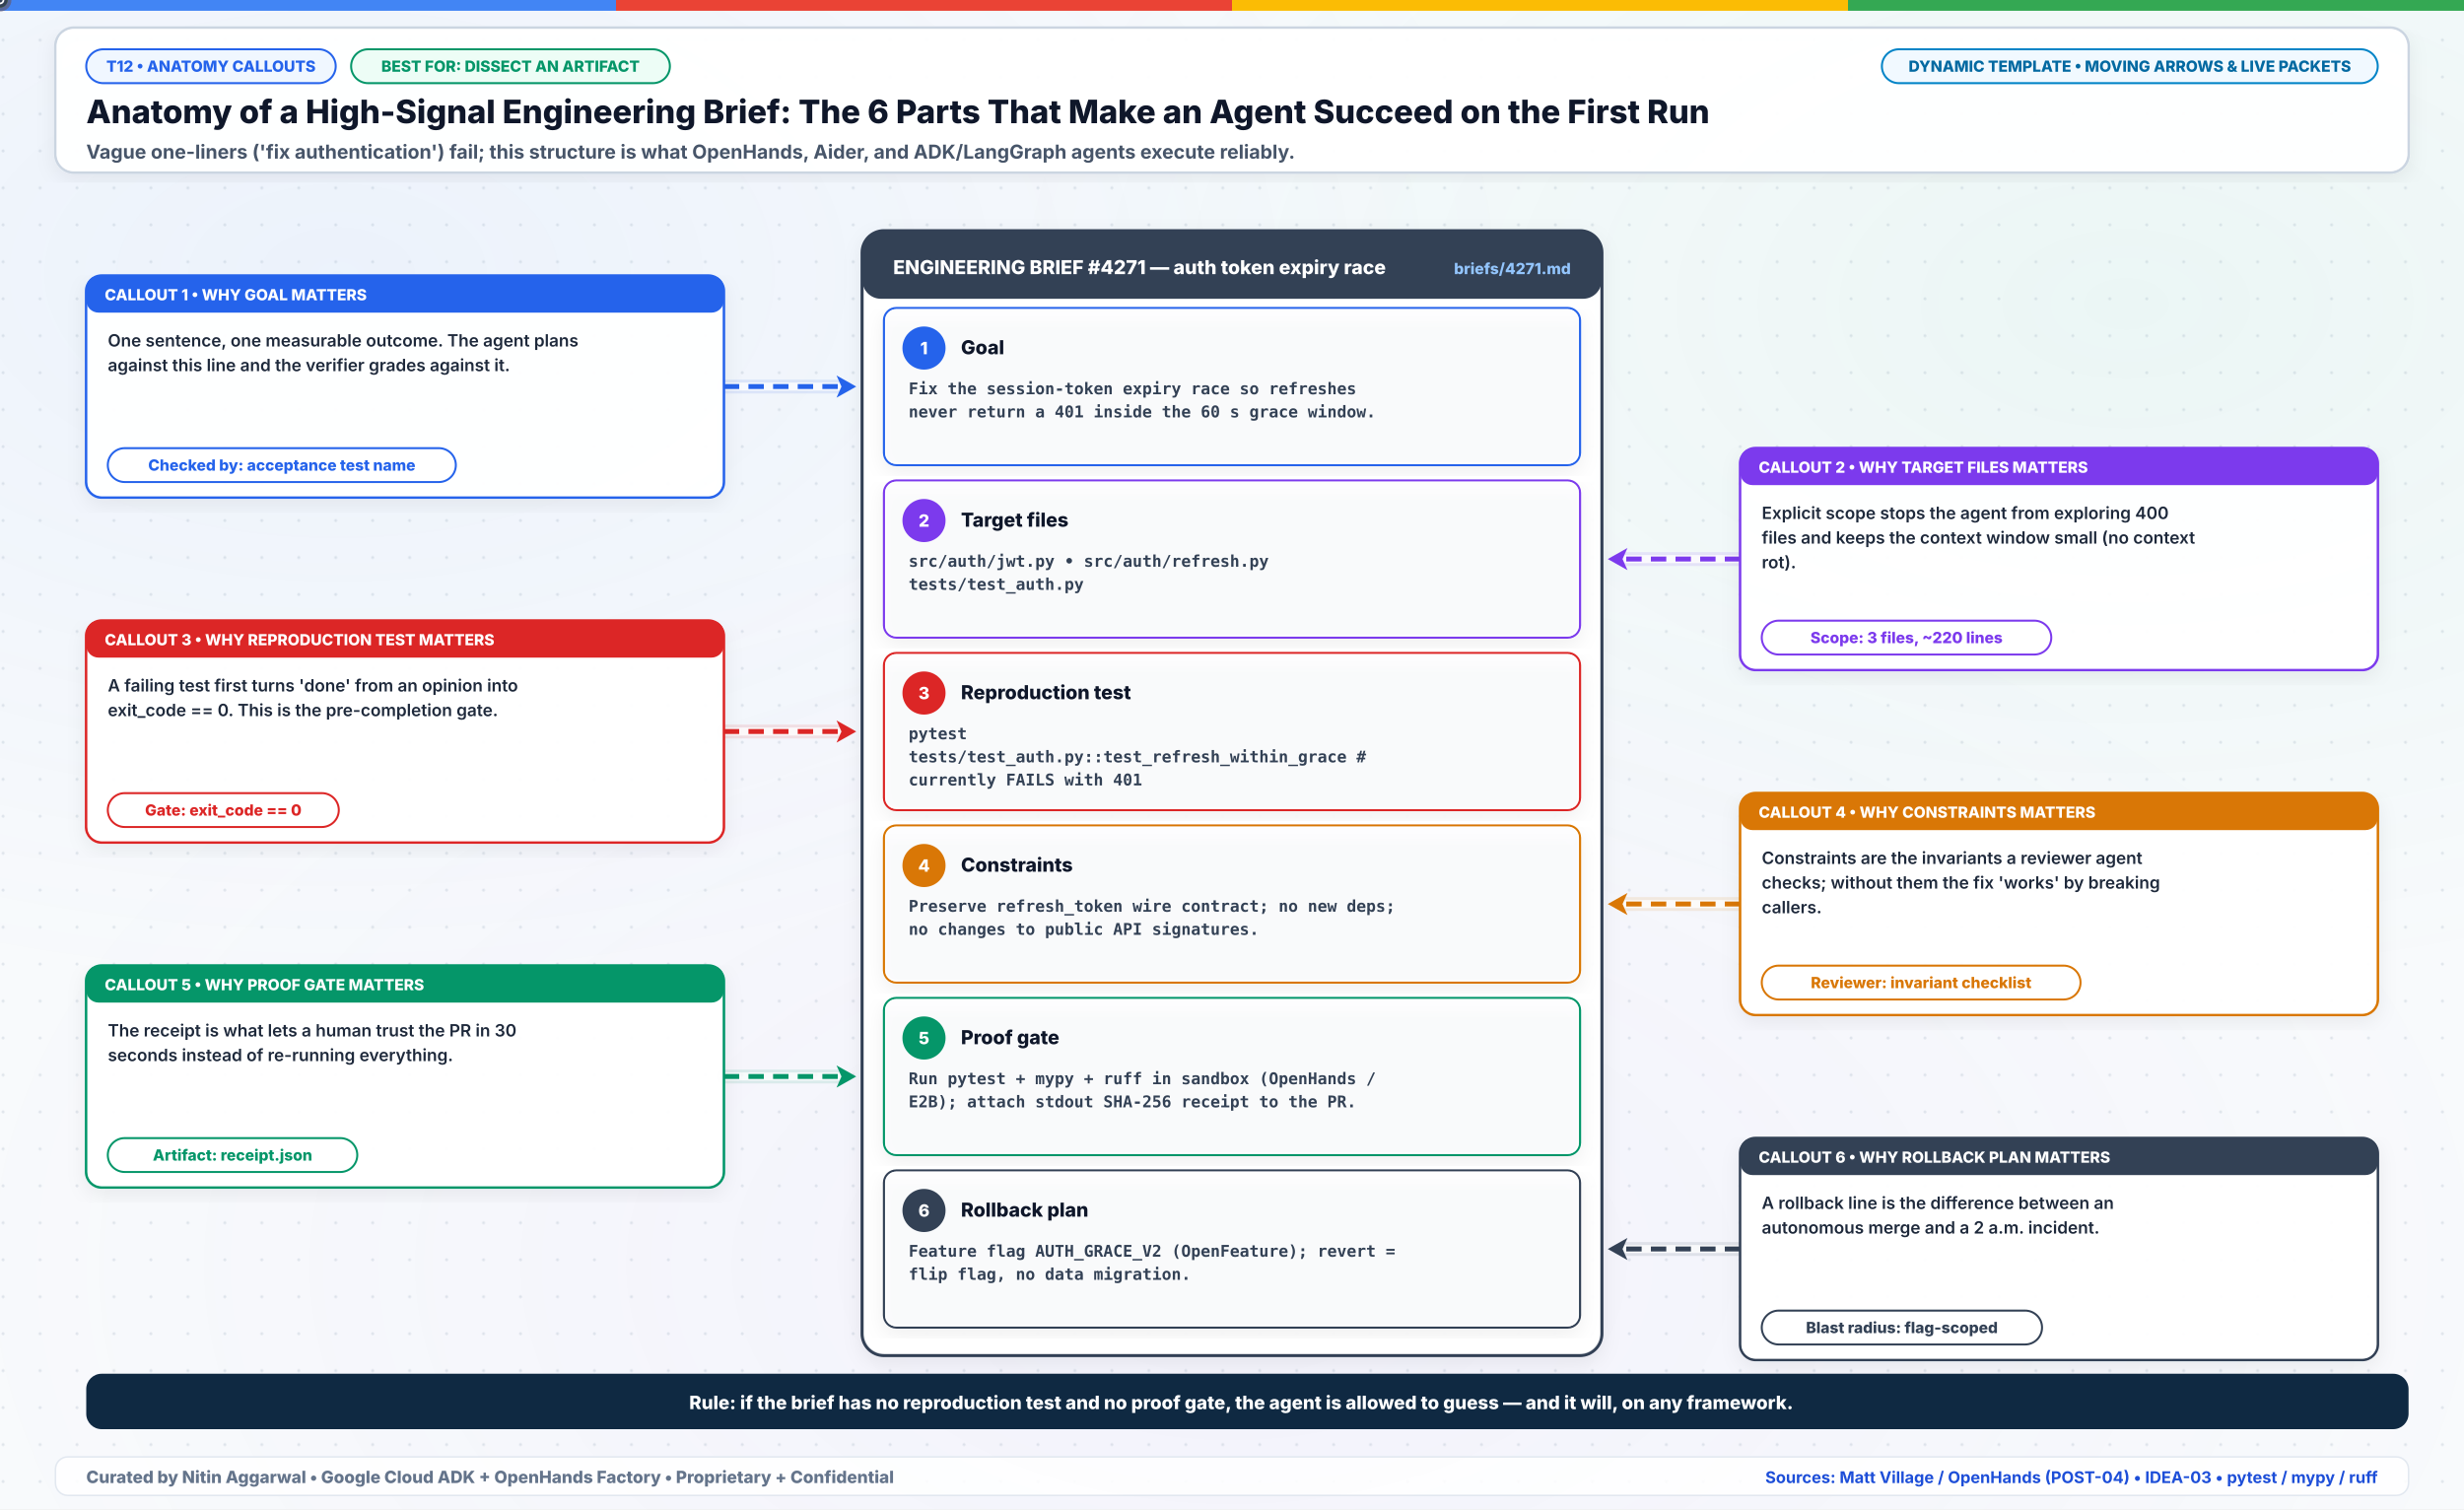
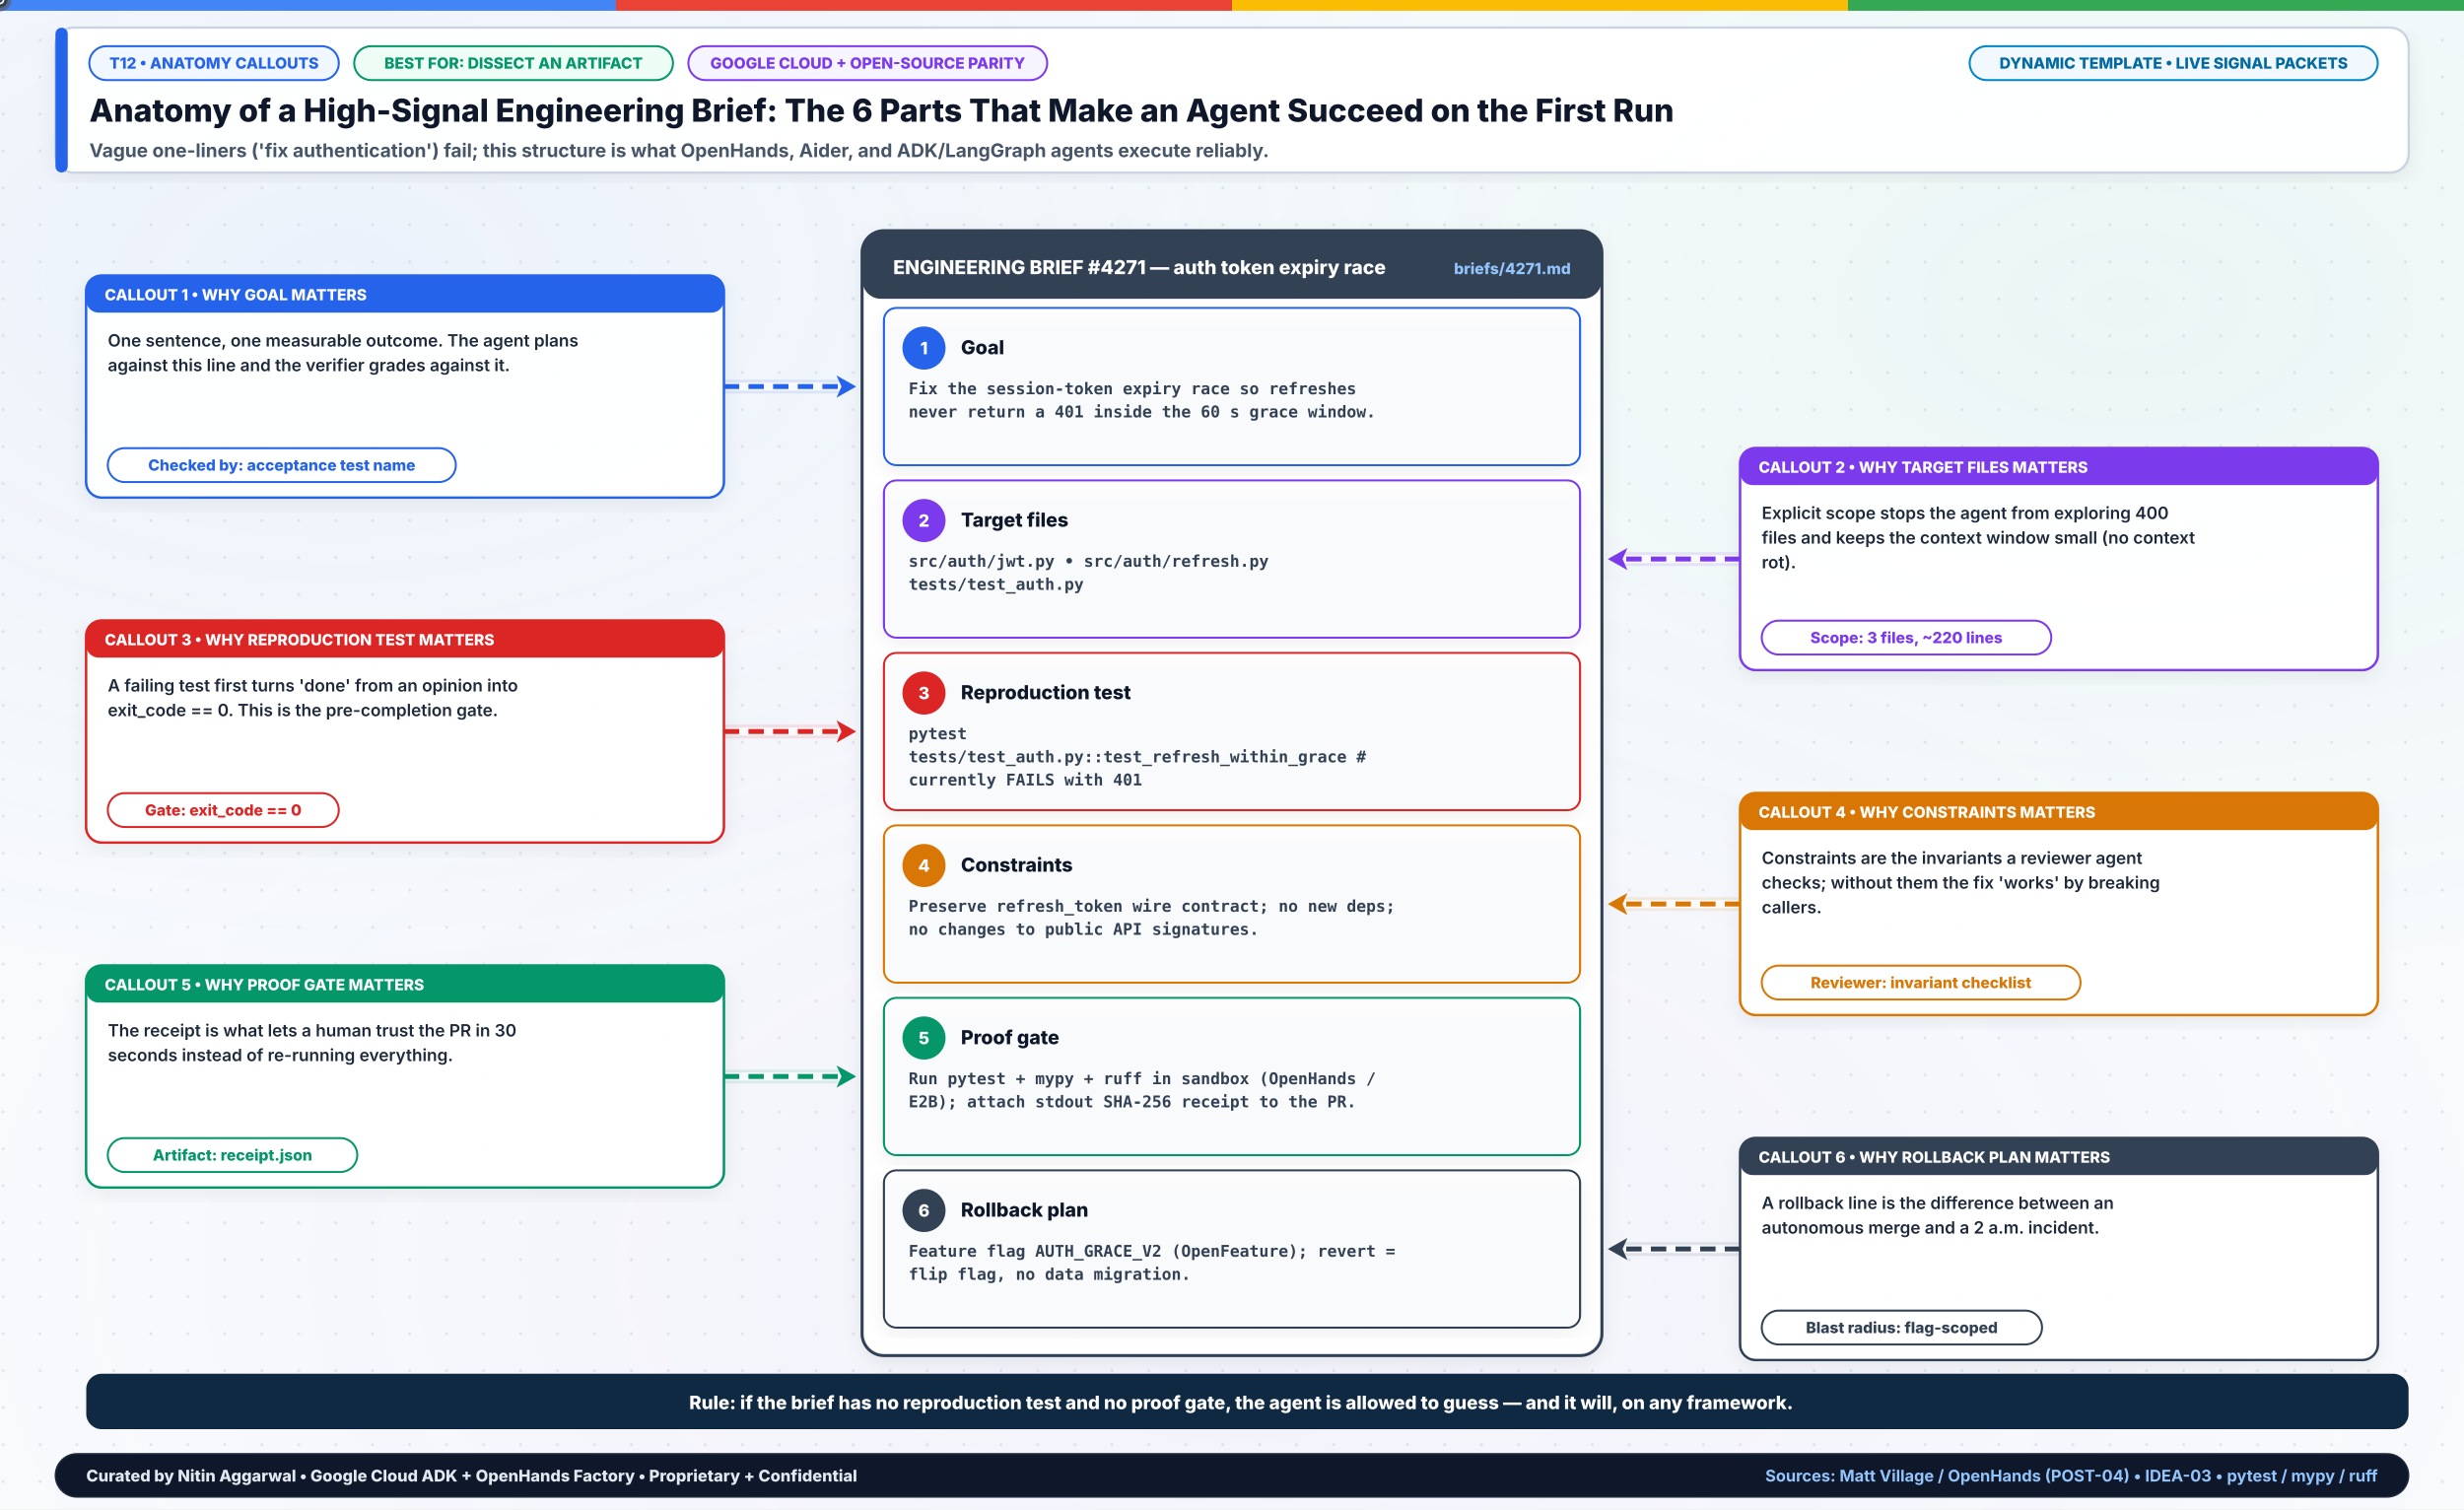
<svg xmlns="http://www.w3.org/2000/svg" viewBox="0 0 1600 980" width="1600" height="980">
  <defs>
    <filter id="shadow" x="-3%" y="-3%" width="106%" height="110%">
      <feDropShadow dx="0" dy="4" stdDeviation="6" flood-color="#0F172A" flood-opacity="0.065" />
    </filter>
    <linearGradient id="glassCardGrad" x1="0" y1="0" x2="0" y2="1">
      <stop offset="0%" stop-color="#FFFFFF" stop-opacity="0.96" />
      <stop offset="100%" stop-color="#F8FAFC" stop-opacity="0.90" />
    </linearGradient>
    <linearGradient id="glassSheen" x1="0" y1="0" x2="0" y2="1">
      <stop offset="0%" stop-color="#FFFFFF" stop-opacity="0.72" />
      <stop offset="100%" stop-color="#FFFFFF" stop-opacity="0.0" />
    </linearGradient>
    <radialGradient id="meshBlue" cx="14%" cy="18%" r="48%">
      <stop offset="0%" stop-color="#4285F4" stop-opacity="0.065" />
      <stop offset="100%" stop-color="#4285F4" stop-opacity="0.0" />
    </radialGradient>
    <radialGradient id="meshEmerald" cx="86%" cy="20%" r="46%">
      <stop offset="0%" stop-color="#10B981" stop-opacity="0.055" />
      <stop offset="100%" stop-color="#10B981" stop-opacity="0.0" />
    </radialGradient>
    <radialGradient id="meshViolet" cx="50%" cy="84%" r="52%">
      <stop offset="0%" stop-color="#8B5CF6" stop-opacity="0.048" />
      <stop offset="100%" stop-color="#8B5CF6" stop-opacity="0.0" />
    </radialGradient>
    <pattern id="archGrid" width="24" height="24" patternUnits="userSpaceOnUse">
      <circle cx="2" cy="2" r="1" fill="#94A3B8" fill-opacity="0.22" />
    </pattern>
    <style>
@keyframes flowDash { from { stroke-dashoffset: 40; } to { stroke-dashoffset: 0; } }
.flow-line { animation: flowDash 1.0s linear infinite; }
@keyframes pulseStroke { 0%,100% { stroke-width: 2.4px; } 50% { stroke-width: 5px; } }
.pulse { animation: pulseStroke 2.2s ease-in-out infinite; }
@keyframes blink { 0%,100% { opacity: 1; } 50% { opacity: 0.35; } }
.blink { animation: blink 1.4s ease-in-out infinite; }
@keyframes growX { from { transform: scaleX(0.02); } to { transform: scaleX(1); } }
.grow-x { transform-box: fill-box; transform-origin: left center; animation: growX 1.5s ease-out 0.2s both; }
@keyframes breathe { 0%,100% { transform: scale(1); } 50% { transform: scale(1.05); } }
.breathe { transform-box: fill-box; transform-origin: center; animation: breathe 2.6s ease-in-out infinite; }
</style>
  </defs>
  <rect x="0.0" y="0.0" width="1600.0" height="980.0" rx="0" fill="#F8FAFC" />
  <rect x="0" y="0" width="1600" height="980" fill="url(#meshBlue)" />
  <rect x="0" y="0" width="1600" height="980" fill="url(#meshEmerald)" />
  <rect x="0" y="0" width="1600" height="980" fill="url(#meshViolet)" />
  <rect x="0" y="0" width="1600" height="980" fill="url(#archGrid)" />
  <rect x="0.0" y="0.0" width="400.0" height="7.0" rx="0" fill="#4285F4" />
  <rect x="400.0" y="0.0" width="400.0" height="7.0" rx="0" fill="#EA4335" />
  <rect x="800.0" y="0.0" width="400.0" height="7.0" rx="0" fill="#FBBC04" />
  <rect x="1200.0" y="0.0" width="400.0" height="7.0" rx="0" fill="#34A853" />
  <rect x="36.0" y="18.0" width="1528.0" height="94.0" rx="12" fill="#FFFFFF" stroke="#CBD5E1" stroke-width="1.8" filter="url(#shadow)" fill-opacity="0.96" />
  <rect x="37.2" y="19.2" width="1525.6" height="91.6" rx="10.8" fill="none" stroke="#FFFFFF" stroke-opacity="0.82" stroke-width="1" />
  <rect x="38.0" y="19.8" width="1524.0" height="11.3" rx="9.8" fill="url(#glassSheen)" pointer-events="none" />
-   <rect x="56.0" y="32.0" width="162" height="22" rx="11.0" fill="#EFF6FF" fill-opacity="0.98" stroke="#2563EB" stroke-width="1.3" />
-   <text x="137.0" y="46.6" font-family="Inter, -apple-system, Helvetica, Arial, sans-serif" font-size="10" font-weight="800" fill="#2563EB" text-anchor="middle">T12 • ANATOMY CALLOUTS</text>
-   <rect x="228.0" y="32.0" width="207" height="22" rx="11.0" fill="#ECFDF5" fill-opacity="0.98" stroke="#059669" stroke-width="1.3" />
-   <text x="331.5" y="46.6" font-family="Inter, -apple-system, Helvetica, Arial, sans-serif" font-size="10" font-weight="800" fill="#059669" text-anchor="middle">BEST FOR: DISSECT AN ARTIFACT</text>
-   <rect x="1222.0" y="32.0" width="322" height="22" rx="11.0" fill="#F0F9FF" fill-opacity="0.98" stroke="#0284C7" stroke-width="1.3" />
-   <text x="1383.0" y="46.6" font-family="Inter, -apple-system, Helvetica, Arial, sans-serif" font-size="10" font-weight="800" fill="#0369A1" text-anchor="middle">DYNAMIC TEMPLATE • MOVING ARROWS &amp; LIVE PACKETS</text>
-   <text x="56.0" y="80.0" font-family="Inter, -apple-system, Helvetica, Arial, sans-serif" font-size="21" font-weight="800" fill="#0F172A" text-anchor="start">Anatomy of a High-Signal Engineering Brief: The 6 Parts That Make an Agent Succeed on the First Run</text>
-   <text x="56.0" y="103.0" font-family="Inter, -apple-system, Helvetica, Arial, sans-serif" font-size="12.5" font-weight="700" fill="#475569" text-anchor="start">Vague one-liners ('fix authentication') fail; this structure is what OpenHands, Aider, and ADK/LangGraph agents execute reliably.</text>
+   <rect x="36.0" y="18.0" width="8.0" height="94.0" rx="4" fill="#2563EB" />
+   <rect x="58.0" y="30.0" width="162" height="22" rx="11.0" fill="#EFF6FF" fill-opacity="0.98" stroke="#2563EB" stroke-width="1.3" />
+   <text x="139.0" y="44.6" font-family="Inter, -apple-system, Helvetica, Arial, sans-serif" font-size="10" font-weight="800" fill="#2563EB" text-anchor="middle">T12 • ANATOMY CALLOUTS</text>
+   <rect x="230.0" y="30.0" width="207" height="22" rx="11.0" fill="#ECFDF5" fill-opacity="0.98" stroke="#059669" stroke-width="1.3" />
+   <text x="333.5" y="44.6" font-family="Inter, -apple-system, Helvetica, Arial, sans-serif" font-size="10" font-weight="800" fill="#059669" text-anchor="middle">BEST FOR: DISSECT AN ARTIFACT</text>
+   <rect x="447.0" y="30.0" width="233" height="22" rx="11.0" fill="#F5F3FF" fill-opacity="0.98" stroke="#7C3AED" stroke-width="1.3" />
+   <text x="563.5" y="44.6" font-family="Inter, -apple-system, Helvetica, Arial, sans-serif" font-size="10" font-weight="800" fill="#7C3AED" text-anchor="middle">GOOGLE CLOUD + OPEN-SOURCE PARITY</text>
+   <rect x="1279.0" y="30.0" width="265" height="22" rx="11.0" fill="#F0F9FF" fill-opacity="0.98" stroke="#0284C7" stroke-width="1.3" />
+   <text x="1411.5" y="44.6" font-family="Inter, -apple-system, Helvetica, Arial, sans-serif" font-size="10" font-weight="800" fill="#0369A1" text-anchor="middle">DYNAMIC TEMPLATE • LIVE SIGNAL PACKETS</text>
+   <text x="58.0" y="79.0" font-family="Inter, -apple-system, Helvetica, Arial, sans-serif" font-size="20.5" font-weight="800" fill="#0F172A" text-anchor="start">Anatomy of a High-Signal Engineering Brief: The 6 Parts That Make an Agent Succeed on the First Run</text>
+   <text x="58.0" y="102.0" font-family="Inter, -apple-system, Helvetica, Arial, sans-serif" font-size="12.2" font-weight="700" fill="#475569" text-anchor="start">Vague one-liners ('fix authentication') fail; this structure is what OpenHands, Aider, and ADK/LangGraph agents execute reliably.</text>
  <rect x="560.0" y="150.0" width="480.0" height="730.0" rx="14" fill="#FFFFFF" stroke="#334155" stroke-width="2.4" filter="url(#shadow)" fill-opacity="0.96" />
  <rect x="561.2" y="151.2" width="477.6" height="727.6" rx="12.8" fill="none" stroke="#FFFFFF" stroke-opacity="0.82" stroke-width="1" />
  <rect x="562.0" y="151.8" width="476.0" height="14.0" rx="11.8" fill="url(#glassSheen)" pointer-events="none" />
  <rect x="560.0" y="150.0" width="480.0" height="44.0" rx="12" fill="#334155" />
  <text x="580.0" y="178.0" font-family="Inter, -apple-system, Helvetica, Arial, sans-serif" font-size="12.5" font-weight="800" fill="#FFFFFF" text-anchor="start">ENGINEERING BRIEF #4271 — auth token expiry race</text>
  <text x="1020.0" y="178.0" font-family="Inter, -apple-system, Helvetica, Arial, sans-serif" font-size="10" font-weight="800" fill="#93C5FD" text-anchor="end">briefs/4271.md</text>
  <rect x="574.0" y="200.0" width="452.0" height="102.0" rx="8" fill="#F8FAFC" stroke="#2563EB" stroke-width="1.4" filter="url(#shadow)" fill-opacity="0.96" />
  <rect x="575.2" y="201.2" width="449.6" height="99.6" rx="6.8" fill="none" stroke="#FFFFFF" stroke-opacity="0.82" stroke-width="1" />
  <rect x="576.0" y="201.8" width="448.0" height="12.2" rx="5.8" fill="url(#glassSheen)" pointer-events="none" />
  <circle cx="600" cy="226" r="14" fill="#2563EB" />
  <text x="600.0" y="230.0" font-family="Inter, -apple-system, Helvetica, Arial, sans-serif" font-size="11" font-weight="800" fill="#FFFFFF" text-anchor="middle">1</text>
  <text x="624.0" y="230.0" font-family="Inter, -apple-system, Helvetica, Arial, sans-serif" font-size="12.5" font-weight="800" fill="#0F172A" text-anchor="start">Goal</text>
  <text x="590.0" y="256.0" font-family="ui-monospace, SFMono-Regular, Menlo, monospace" font-size="10.5" font-weight="700" fill="#334155" text-anchor="start">Fix the session-token expiry race so refreshes</text>
  <text x="590.0" y="271.0" font-family="ui-monospace, SFMono-Regular, Menlo, monospace" font-size="10.5" font-weight="700" fill="#334155" text-anchor="start">never return a 401 inside the 60 s grace window.</text>
  <path d="M 470.0 251.0 L 546.0 251.0" fill="none" stroke="#2563EB" stroke-opacity="0.11" stroke-width="9.0" stroke-linecap="round" stroke-linejoin="round" />
  <path d="M 470.0 251.0 L 546.0 251.0" fill="none" stroke="#FFFFFF" stroke-opacity="0.80" stroke-width="5.2" stroke-linecap="round" stroke-linejoin="round" />
  <path d="M 470.0 251.0 L 546.0 251.0" class="flow-line" fill="none" stroke="#2563EB" stroke-width="3.2" stroke-linejoin="round" stroke-dasharray="10 6" stroke-dashoffset="0.0" />
  <polygon points="556.0,251.0 543.2,243.8 546.4,251.0 543.2,258.2" fill="#2563EB" />
  <g>
    <circle r="7.4" fill="#2563EB" fill-opacity="0.15" />
    <circle r="5.0" fill="#2563EB" fill-opacity="0.28" />
    <circle r="3.8" fill="#FFFFFF" stroke="#2563EB" stroke-width="2.0" />
    <circle r="1.7" fill="#2563EB" />
    <animateMotion dur="1.40s" begin="-0.00s" repeatCount="indefinite" path="M 470.0 251.0 L 546.0 251.0" />
  </g>
  <rect x="56.0" y="179.0" width="414.0" height="144.0" rx="10" fill="#FFFFFF" stroke="#2563EB" stroke-width="1.8" filter="url(#shadow)" fill-opacity="0.96" />
  <rect x="57.2" y="180.2" width="411.6" height="141.6" rx="8.8" fill="none" stroke="#FFFFFF" stroke-opacity="0.82" stroke-width="1" />
  <rect x="58.0" y="180.8" width="410.0" height="14.0" rx="7.8" fill="url(#glassSheen)" pointer-events="none" />
  <rect x="56.0" y="179.0" width="414.0" height="24.0" rx="8" fill="#2563EB" />
  <text x="68.0" y="195.0" font-family="Inter, -apple-system, Helvetica, Arial, sans-serif" font-size="10" font-weight="800" fill="#FFFFFF" text-anchor="start">CALLOUT 1 • WHY GOAL MATTERS</text>
  <text x="70.0" y="225.0" font-family="Inter, -apple-system, Helvetica, Arial, sans-serif" font-size="11" font-weight="600" fill="#1E293B" text-anchor="start">One sentence, one measurable outcome. The agent plans</text>
  <text x="70.0" y="241.0" font-family="Inter, -apple-system, Helvetica, Arial, sans-serif" font-size="11" font-weight="600" fill="#1E293B" text-anchor="start">against this line and the verifier grades against it.</text>
  <rect x="70.0" y="291.0" width="226" height="22" rx="11.0" fill="#FFFFFF" fill-opacity="0.98" stroke="#2563EB" stroke-width="1.3" />
  <text x="183.0" y="305.6" font-family="Inter, -apple-system, Helvetica, Arial, sans-serif" font-size="10" font-weight="800" fill="#2563EB" text-anchor="middle">Checked by: acceptance test name</text>
  <rect x="574.0" y="312.0" width="452.0" height="102.0" rx="8" fill="#F8FAFC" stroke="#7C3AED" stroke-width="1.4" filter="url(#shadow)" fill-opacity="0.96" />
  <rect x="575.2" y="313.2" width="449.6" height="99.6" rx="6.8" fill="none" stroke="#FFFFFF" stroke-opacity="0.82" stroke-width="1" />
  <rect x="576.0" y="313.8" width="448.0" height="12.2" rx="5.8" fill="url(#glassSheen)" pointer-events="none" />
  <circle cx="600" cy="338" r="14" fill="#7C3AED" />
  <text x="600.0" y="342.0" font-family="Inter, -apple-system, Helvetica, Arial, sans-serif" font-size="11" font-weight="800" fill="#FFFFFF" text-anchor="middle">2</text>
  <text x="624.0" y="342.0" font-family="Inter, -apple-system, Helvetica, Arial, sans-serif" font-size="12.5" font-weight="800" fill="#0F172A" text-anchor="start">Target files</text>
  <text x="590.0" y="368.0" font-family="ui-monospace, SFMono-Regular, Menlo, monospace" font-size="10.5" font-weight="700" fill="#334155" text-anchor="start">src/auth/jwt.py  •  src/auth/refresh.py</text>
  <text x="590.0" y="383.0" font-family="ui-monospace, SFMono-Regular, Menlo, monospace" font-size="10.5" font-weight="700" fill="#334155" text-anchor="start">tests/test_auth.py</text>
  <path d="M 1130.0 363.0 L 1054.0 363.0" fill="none" stroke="#7C3AED" stroke-opacity="0.11" stroke-width="9.0" stroke-linecap="round" stroke-linejoin="round" />
  <path d="M 1130.0 363.0 L 1054.0 363.0" fill="none" stroke="#FFFFFF" stroke-opacity="0.80" stroke-width="5.2" stroke-linecap="round" stroke-linejoin="round" />
  <path d="M 1130.0 363.0 L 1054.0 363.0" class="flow-line" fill="none" stroke="#7C3AED" stroke-width="3.2" stroke-linejoin="round" stroke-dasharray="10 6" stroke-dashoffset="0.0" />
  <polygon points="1044.0,363.0 1056.8,370.2 1053.6,363.0 1056.8,355.8" fill="#7C3AED" />
  <g>
    <circle r="7.4" fill="#7C3AED" fill-opacity="0.15" />
    <circle r="5.0" fill="#7C3AED" fill-opacity="0.28" />
    <circle r="3.8" fill="#FFFFFF" stroke="#7C3AED" stroke-width="2.0" />
    <circle r="1.7" fill="#7C3AED" />
    <animateMotion dur="1.40s" begin="-0.00s" repeatCount="indefinite" path="M 1130.0 363.0 L 1054.0 363.0" />
  </g>
  <rect x="1130.0" y="291.0" width="414.0" height="144.0" rx="10" fill="#FFFFFF" stroke="#7C3AED" stroke-width="1.8" filter="url(#shadow)" fill-opacity="0.96" />
  <rect x="1131.2" y="292.2" width="411.6" height="141.6" rx="8.8" fill="none" stroke="#FFFFFF" stroke-opacity="0.82" stroke-width="1" />
  <rect x="1132.0" y="292.8" width="410.0" height="14.0" rx="7.8" fill="url(#glassSheen)" pointer-events="none" />
  <rect x="1130.0" y="291.0" width="414.0" height="24.0" rx="8" fill="#7C3AED" />
  <text x="1142.0" y="307.0" font-family="Inter, -apple-system, Helvetica, Arial, sans-serif" font-size="10" font-weight="800" fill="#FFFFFF" text-anchor="start">CALLOUT 2 • WHY TARGET FILES MATTERS</text>
  <text x="1144.0" y="337.0" font-family="Inter, -apple-system, Helvetica, Arial, sans-serif" font-size="11" font-weight="600" fill="#1E293B" text-anchor="start">Explicit scope stops the agent from exploring 400</text>
  <text x="1144.0" y="353.0" font-family="Inter, -apple-system, Helvetica, Arial, sans-serif" font-size="11" font-weight="600" fill="#1E293B" text-anchor="start">files and keeps the context window small (no context</text>
  <text x="1144.0" y="369.0" font-family="Inter, -apple-system, Helvetica, Arial, sans-serif" font-size="11" font-weight="600" fill="#1E293B" text-anchor="start">rot).</text>
  <rect x="1144.0" y="403.0" width="188" height="22" rx="11.0" fill="#FFFFFF" fill-opacity="0.98" stroke="#7C3AED" stroke-width="1.3" />
  <text x="1238.0" y="417.6" font-family="Inter, -apple-system, Helvetica, Arial, sans-serif" font-size="10" font-weight="800" fill="#7C3AED" text-anchor="middle">Scope: 3 files, ~220 lines</text>
  <rect x="574.0" y="424.0" width="452.0" height="102.0" rx="8" fill="#F8FAFC" stroke="#DC2626" stroke-width="1.4" filter="url(#shadow)" fill-opacity="0.96" />
  <rect x="575.2" y="425.2" width="449.6" height="99.6" rx="6.8" fill="none" stroke="#FFFFFF" stroke-opacity="0.82" stroke-width="1" />
  <rect x="576.0" y="425.8" width="448.0" height="12.2" rx="5.8" fill="url(#glassSheen)" pointer-events="none" />
  <circle cx="600" cy="450" r="14" fill="#DC2626" />
  <text x="600.0" y="454.0" font-family="Inter, -apple-system, Helvetica, Arial, sans-serif" font-size="11" font-weight="800" fill="#FFFFFF" text-anchor="middle">3</text>
  <text x="624.0" y="454.0" font-family="Inter, -apple-system, Helvetica, Arial, sans-serif" font-size="12.5" font-weight="800" fill="#0F172A" text-anchor="start">Reproduction test</text>
  <text x="590.0" y="480.0" font-family="ui-monospace, SFMono-Regular, Menlo, monospace" font-size="10.5" font-weight="700" fill="#334155" text-anchor="start">pytest</text>
  <text x="590.0" y="495.0" font-family="ui-monospace, SFMono-Regular, Menlo, monospace" font-size="10.5" font-weight="700" fill="#334155" text-anchor="start">tests/test_auth.py::test_refresh_within_grace #</text>
  <text x="590.0" y="510.0" font-family="ui-monospace, SFMono-Regular, Menlo, monospace" font-size="10.5" font-weight="700" fill="#334155" text-anchor="start">currently FAILS with 401</text>
  <path d="M 470.0 475.0 L 546.0 475.0" fill="none" stroke="#DC2626" stroke-opacity="0.11" stroke-width="9.0" stroke-linecap="round" stroke-linejoin="round" />
  <path d="M 470.0 475.0 L 546.0 475.0" fill="none" stroke="#FFFFFF" stroke-opacity="0.80" stroke-width="5.2" stroke-linecap="round" stroke-linejoin="round" />
  <path d="M 470.0 475.0 L 546.0 475.0" class="flow-line" fill="none" stroke="#DC2626" stroke-width="3.2" stroke-linejoin="round" stroke-dasharray="10 6" stroke-dashoffset="0.0" />
  <polygon points="556.0,475.0 543.2,467.8 546.4,475.0 543.2,482.2" fill="#DC2626" />
  <g>
    <circle r="7.4" fill="#DC2626" fill-opacity="0.15" />
    <circle r="5.0" fill="#DC2626" fill-opacity="0.28" />
    <circle r="3.8" fill="#FFFFFF" stroke="#DC2626" stroke-width="2.0" />
    <circle r="1.7" fill="#DC2626" />
    <animateMotion dur="1.40s" begin="-0.00s" repeatCount="indefinite" path="M 470.0 475.0 L 546.0 475.0" />
  </g>
  <rect x="56.0" y="403.0" width="414.0" height="144.0" rx="10" fill="#FFFFFF" stroke="#DC2626" stroke-width="1.8" filter="url(#shadow)" fill-opacity="0.96" />
  <rect x="57.2" y="404.2" width="411.6" height="141.6" rx="8.8" fill="none" stroke="#FFFFFF" stroke-opacity="0.82" stroke-width="1" />
  <rect x="58.0" y="404.8" width="410.0" height="14.0" rx="7.8" fill="url(#glassSheen)" pointer-events="none" />
  <rect x="56.0" y="403.0" width="414.0" height="24.0" rx="8" fill="#DC2626" />
  <text x="68.0" y="419.0" font-family="Inter, -apple-system, Helvetica, Arial, sans-serif" font-size="10" font-weight="800" fill="#FFFFFF" text-anchor="start">CALLOUT 3 • WHY REPRODUCTION TEST MATTERS</text>
  <text x="70.0" y="449.0" font-family="Inter, -apple-system, Helvetica, Arial, sans-serif" font-size="11" font-weight="600" fill="#1E293B" text-anchor="start">A failing test first turns 'done' from an opinion into</text>
  <text x="70.0" y="465.0" font-family="Inter, -apple-system, Helvetica, Arial, sans-serif" font-size="11" font-weight="600" fill="#1E293B" text-anchor="start">exit_code == 0. This is the pre-completion gate.</text>
  <rect x="70.0" y="515.0" width="150" height="22" rx="11.0" fill="#FFFFFF" fill-opacity="0.98" stroke="#DC2626" stroke-width="1.3" />
  <text x="145.0" y="529.6" font-family="Inter, -apple-system, Helvetica, Arial, sans-serif" font-size="10" font-weight="800" fill="#DC2626" text-anchor="middle">Gate: exit_code == 0</text>
  <rect x="574.0" y="536.0" width="452.0" height="102.0" rx="8" fill="#F8FAFC" stroke="#D97706" stroke-width="1.4" filter="url(#shadow)" fill-opacity="0.96" />
  <rect x="575.2" y="537.2" width="449.6" height="99.6" rx="6.8" fill="none" stroke="#FFFFFF" stroke-opacity="0.82" stroke-width="1" />
  <rect x="576.0" y="537.8" width="448.0" height="12.2" rx="5.8" fill="url(#glassSheen)" pointer-events="none" />
  <circle cx="600" cy="562" r="14" fill="#D97706" />
  <text x="600.0" y="566.0" font-family="Inter, -apple-system, Helvetica, Arial, sans-serif" font-size="11" font-weight="800" fill="#FFFFFF" text-anchor="middle">4</text>
  <text x="624.0" y="566.0" font-family="Inter, -apple-system, Helvetica, Arial, sans-serif" font-size="12.5" font-weight="800" fill="#0F172A" text-anchor="start">Constraints</text>
  <text x="590.0" y="592.0" font-family="ui-monospace, SFMono-Regular, Menlo, monospace" font-size="10.5" font-weight="700" fill="#334155" text-anchor="start">Preserve refresh_token wire contract; no new deps;</text>
  <text x="590.0" y="607.0" font-family="ui-monospace, SFMono-Regular, Menlo, monospace" font-size="10.5" font-weight="700" fill="#334155" text-anchor="start">no changes to public API signatures.</text>
  <path d="M 1130.0 587.0 L 1054.0 587.0" fill="none" stroke="#D97706" stroke-opacity="0.11" stroke-width="9.0" stroke-linecap="round" stroke-linejoin="round" />
  <path d="M 1130.0 587.0 L 1054.0 587.0" fill="none" stroke="#FFFFFF" stroke-opacity="0.80" stroke-width="5.2" stroke-linecap="round" stroke-linejoin="round" />
  <path d="M 1130.0 587.0 L 1054.0 587.0" class="flow-line" fill="none" stroke="#D97706" stroke-width="3.2" stroke-linejoin="round" stroke-dasharray="10 6" stroke-dashoffset="0.0" />
  <polygon points="1044.0,587.0 1056.8,594.2 1053.6,587.0 1056.8,579.8" fill="#D97706" />
  <g>
    <circle r="7.4" fill="#D97706" fill-opacity="0.15" />
    <circle r="5.0" fill="#D97706" fill-opacity="0.28" />
    <circle r="3.8" fill="#FFFFFF" stroke="#D97706" stroke-width="2.0" />
    <circle r="1.7" fill="#D97706" />
    <animateMotion dur="1.40s" begin="-0.00s" repeatCount="indefinite" path="M 1130.0 587.0 L 1054.0 587.0" />
  </g>
  <rect x="1130.0" y="515.0" width="414.0" height="144.0" rx="10" fill="#FFFFFF" stroke="#D97706" stroke-width="1.8" filter="url(#shadow)" fill-opacity="0.96" />
  <rect x="1131.2" y="516.2" width="411.6" height="141.6" rx="8.8" fill="none" stroke="#FFFFFF" stroke-opacity="0.82" stroke-width="1" />
  <rect x="1132.0" y="516.8" width="410.0" height="14.0" rx="7.8" fill="url(#glassSheen)" pointer-events="none" />
  <rect x="1130.0" y="515.0" width="414.0" height="24.0" rx="8" fill="#D97706" />
  <text x="1142.0" y="531.0" font-family="Inter, -apple-system, Helvetica, Arial, sans-serif" font-size="10" font-weight="800" fill="#FFFFFF" text-anchor="start">CALLOUT 4 • WHY CONSTRAINTS MATTERS</text>
  <text x="1144.0" y="561.0" font-family="Inter, -apple-system, Helvetica, Arial, sans-serif" font-size="11" font-weight="600" fill="#1E293B" text-anchor="start">Constraints are the invariants a reviewer agent</text>
  <text x="1144.0" y="577.0" font-family="Inter, -apple-system, Helvetica, Arial, sans-serif" font-size="11" font-weight="600" fill="#1E293B" text-anchor="start">checks; without them the fix 'works' by breaking</text>
  <text x="1144.0" y="593.0" font-family="Inter, -apple-system, Helvetica, Arial, sans-serif" font-size="11" font-weight="600" fill="#1E293B" text-anchor="start">callers.</text>
  <rect x="1144.0" y="627.0" width="207" height="22" rx="11.0" fill="#FFFFFF" fill-opacity="0.98" stroke="#D97706" stroke-width="1.3" />
  <text x="1247.5" y="641.6" font-family="Inter, -apple-system, Helvetica, Arial, sans-serif" font-size="10" font-weight="800" fill="#D97706" text-anchor="middle">Reviewer: invariant checklist</text>
  <rect x="574.0" y="648.0" width="452.0" height="102.0" rx="8" fill="#F8FAFC" stroke="#059669" stroke-width="1.4" filter="url(#shadow)" fill-opacity="0.96" />
  <rect x="575.2" y="649.2" width="449.6" height="99.6" rx="6.8" fill="none" stroke="#FFFFFF" stroke-opacity="0.82" stroke-width="1" />
  <rect x="576.0" y="649.8" width="448.0" height="12.2" rx="5.8" fill="url(#glassSheen)" pointer-events="none" />
  <circle cx="600" cy="674" r="14" fill="#059669" />
  <text x="600.0" y="678.0" font-family="Inter, -apple-system, Helvetica, Arial, sans-serif" font-size="11" font-weight="800" fill="#FFFFFF" text-anchor="middle">5</text>
  <text x="624.0" y="678.0" font-family="Inter, -apple-system, Helvetica, Arial, sans-serif" font-size="12.5" font-weight="800" fill="#0F172A" text-anchor="start">Proof gate</text>
  <text x="590.0" y="704.0" font-family="ui-monospace, SFMono-Regular, Menlo, monospace" font-size="10.5" font-weight="700" fill="#334155" text-anchor="start">Run pytest + mypy + ruff in sandbox (OpenHands /</text>
  <text x="590.0" y="719.0" font-family="ui-monospace, SFMono-Regular, Menlo, monospace" font-size="10.5" font-weight="700" fill="#334155" text-anchor="start">E2B); attach stdout SHA-256 receipt to the PR.</text>
  <path d="M 470.0 699.0 L 546.0 699.0" fill="none" stroke="#059669" stroke-opacity="0.11" stroke-width="9.0" stroke-linecap="round" stroke-linejoin="round" />
  <path d="M 470.0 699.0 L 546.0 699.0" fill="none" stroke="#FFFFFF" stroke-opacity="0.80" stroke-width="5.2" stroke-linecap="round" stroke-linejoin="round" />
  <path d="M 470.0 699.0 L 546.0 699.0" class="flow-line" fill="none" stroke="#059669" stroke-width="3.2" stroke-linejoin="round" stroke-dasharray="10 6" stroke-dashoffset="0.0" />
  <polygon points="556.0,699.0 543.2,691.8 546.4,699.0 543.2,706.2" fill="#059669" />
  <g>
    <circle r="7.4" fill="#059669" fill-opacity="0.15" />
    <circle r="5.0" fill="#059669" fill-opacity="0.28" />
    <circle r="3.8" fill="#FFFFFF" stroke="#059669" stroke-width="2.0" />
    <circle r="1.7" fill="#059669" />
    <animateMotion dur="1.40s" begin="-0.00s" repeatCount="indefinite" path="M 470.0 699.0 L 546.0 699.0" />
  </g>
  <rect x="56.0" y="627.0" width="414.0" height="144.0" rx="10" fill="#FFFFFF" stroke="#059669" stroke-width="1.8" filter="url(#shadow)" fill-opacity="0.96" />
  <rect x="57.2" y="628.2" width="411.6" height="141.6" rx="8.8" fill="none" stroke="#FFFFFF" stroke-opacity="0.82" stroke-width="1" />
  <rect x="58.0" y="628.8" width="410.0" height="14.0" rx="7.8" fill="url(#glassSheen)" pointer-events="none" />
  <rect x="56.0" y="627.0" width="414.0" height="24.0" rx="8" fill="#059669" />
  <text x="68.0" y="643.0" font-family="Inter, -apple-system, Helvetica, Arial, sans-serif" font-size="10" font-weight="800" fill="#FFFFFF" text-anchor="start">CALLOUT 5 • WHY PROOF GATE MATTERS</text>
  <text x="70.0" y="673.0" font-family="Inter, -apple-system, Helvetica, Arial, sans-serif" font-size="11" font-weight="600" fill="#1E293B" text-anchor="start">The receipt is what lets a human trust the PR in 30</text>
  <text x="70.0" y="689.0" font-family="Inter, -apple-system, Helvetica, Arial, sans-serif" font-size="11" font-weight="600" fill="#1E293B" text-anchor="start">seconds instead of re-running everything.</text>
  <rect x="70.0" y="739.0" width="162" height="22" rx="11.0" fill="#FFFFFF" fill-opacity="0.98" stroke="#059669" stroke-width="1.3" />
  <text x="151.0" y="753.6" font-family="Inter, -apple-system, Helvetica, Arial, sans-serif" font-size="10" font-weight="800" fill="#059669" text-anchor="middle">Artifact: receipt.json</text>
  <rect x="574.0" y="760.0" width="452.0" height="102.0" rx="8" fill="#F8FAFC" stroke="#334155" stroke-width="1.4" filter="url(#shadow)" fill-opacity="0.96" />
  <rect x="575.2" y="761.2" width="449.6" height="99.6" rx="6.8" fill="none" stroke="#FFFFFF" stroke-opacity="0.82" stroke-width="1" />
  <rect x="576.0" y="761.8" width="448.0" height="12.2" rx="5.8" fill="url(#glassSheen)" pointer-events="none" />
  <circle cx="600" cy="786" r="14" fill="#334155" />
  <text x="600.0" y="790.0" font-family="Inter, -apple-system, Helvetica, Arial, sans-serif" font-size="11" font-weight="800" fill="#FFFFFF" text-anchor="middle">6</text>
  <text x="624.0" y="790.0" font-family="Inter, -apple-system, Helvetica, Arial, sans-serif" font-size="12.5" font-weight="800" fill="#0F172A" text-anchor="start">Rollback plan</text>
  <text x="590.0" y="816.0" font-family="ui-monospace, SFMono-Regular, Menlo, monospace" font-size="10.5" font-weight="700" fill="#334155" text-anchor="start">Feature flag AUTH_GRACE_V2 (OpenFeature); revert =</text>
  <text x="590.0" y="831.0" font-family="ui-monospace, SFMono-Regular, Menlo, monospace" font-size="10.5" font-weight="700" fill="#334155" text-anchor="start">flip flag, no data migration.</text>
  <path d="M 1130.0 811.0 L 1054.0 811.0" fill="none" stroke="#334155" stroke-opacity="0.11" stroke-width="9.0" stroke-linecap="round" stroke-linejoin="round" />
  <path d="M 1130.0 811.0 L 1054.0 811.0" fill="none" stroke="#FFFFFF" stroke-opacity="0.80" stroke-width="5.2" stroke-linecap="round" stroke-linejoin="round" />
  <path d="M 1130.0 811.0 L 1054.0 811.0" class="flow-line" fill="none" stroke="#334155" stroke-width="3.2" stroke-linejoin="round" stroke-dasharray="10 6" stroke-dashoffset="0.0" />
  <polygon points="1044.0,811.0 1056.8,818.2 1053.6,811.0 1056.8,803.8" fill="#334155" />
  <g>
    <circle r="7.4" fill="#334155" fill-opacity="0.15" />
    <circle r="5.0" fill="#334155" fill-opacity="0.28" />
    <circle r="3.8" fill="#FFFFFF" stroke="#334155" stroke-width="2.0" />
    <circle r="1.7" fill="#334155" />
    <animateMotion dur="1.40s" begin="-0.00s" repeatCount="indefinite" path="M 1130.0 811.0 L 1054.0 811.0" />
  </g>
  <rect x="1130.0" y="739.0" width="414.0" height="144.0" rx="10" fill="#FFFFFF" stroke="#334155" stroke-width="1.8" filter="url(#shadow)" fill-opacity="0.96" />
  <rect x="1131.2" y="740.2" width="411.6" height="141.6" rx="8.8" fill="none" stroke="#FFFFFF" stroke-opacity="0.82" stroke-width="1" />
  <rect x="1132.0" y="740.8" width="410.0" height="14.0" rx="7.8" fill="url(#glassSheen)" pointer-events="none" />
  <rect x="1130.0" y="739.0" width="414.0" height="24.0" rx="8" fill="#334155" />
  <text x="1142.0" y="755.0" font-family="Inter, -apple-system, Helvetica, Arial, sans-serif" font-size="10" font-weight="800" fill="#FFFFFF" text-anchor="start">CALLOUT 6 • WHY ROLLBACK PLAN MATTERS</text>
  <text x="1144.0" y="785.0" font-family="Inter, -apple-system, Helvetica, Arial, sans-serif" font-size="11" font-weight="600" fill="#1E293B" text-anchor="start">A rollback line is the difference between an</text>
  <text x="1144.0" y="801.0" font-family="Inter, -apple-system, Helvetica, Arial, sans-serif" font-size="11" font-weight="600" fill="#1E293B" text-anchor="start">autonomous merge and a 2 a.m. incident.</text>
  <rect x="1144.0" y="851.0" width="182" height="22" rx="11.0" fill="#FFFFFF" fill-opacity="0.98" stroke="#334155" stroke-width="1.3" />
  <text x="1235.0" y="865.6" font-family="Inter, -apple-system, Helvetica, Arial, sans-serif" font-size="10" font-weight="800" fill="#334155" text-anchor="middle">Blast radius: flag-scoped</text>
  <rect x="56.0" y="892.0" width="1508.0" height="36.0" rx="10" fill="#0F2942" />
  <text x="806.0" y="915.0" font-family="Inter, -apple-system, Helvetica, Arial, sans-serif" font-size="12" font-weight="800" fill="#FFFFFF" text-anchor="middle">Rule: if the brief has no reproduction test and no proof gate, the agent is allowed to guess — and it will, on any framework.</text>
-   <rect x="36" y="946" width="1528" height="25" rx="8" fill="#FFFFFF" fill-opacity="0.86" stroke="#E2E8F0" stroke-width="1" />
-   <text x="56.0" y="963.0" font-family="Inter, -apple-system, Helvetica, Arial, sans-serif" font-size="11" font-weight="800" fill="#64748B" text-anchor="start">Curated by Nitin Aggarwal  •  Google Cloud ADK + OpenHands Factory  •  Proprietary + Confidential</text>
-   <text x="1544.0" y="963.0" font-family="Inter, -apple-system, Helvetica, Arial, sans-serif" font-size="10.5" font-weight="700" fill="#1D4ED8" text-anchor="end">Sources: Matt Village / OpenHands (POST-04) • IDEA-03 • pytest / mypy / ruff</text>
+   <rect x="36" y="944" width="1528" height="28" rx="14" fill="#0F172A" stroke="#1E293B" stroke-width="1" />
+   <text x="56.0" y="962.0" font-family="Inter, -apple-system, Helvetica, Arial, sans-serif" font-size="10.5" font-weight="800" fill="#E2E8F0" text-anchor="start">Curated by Nitin Aggarwal  •  Google Cloud ADK + OpenHands Factory  •  Proprietary + Confidential</text>
+   <text x="1544.0" y="962.0" font-family="Inter, -apple-system, Helvetica, Arial, sans-serif" font-size="10.5" font-weight="700" fill="#93C5FD" text-anchor="end">Sources: Matt Village / OpenHands (POST-04) • IDEA-03 • pytest / mypy / ruff</text>
</svg>
